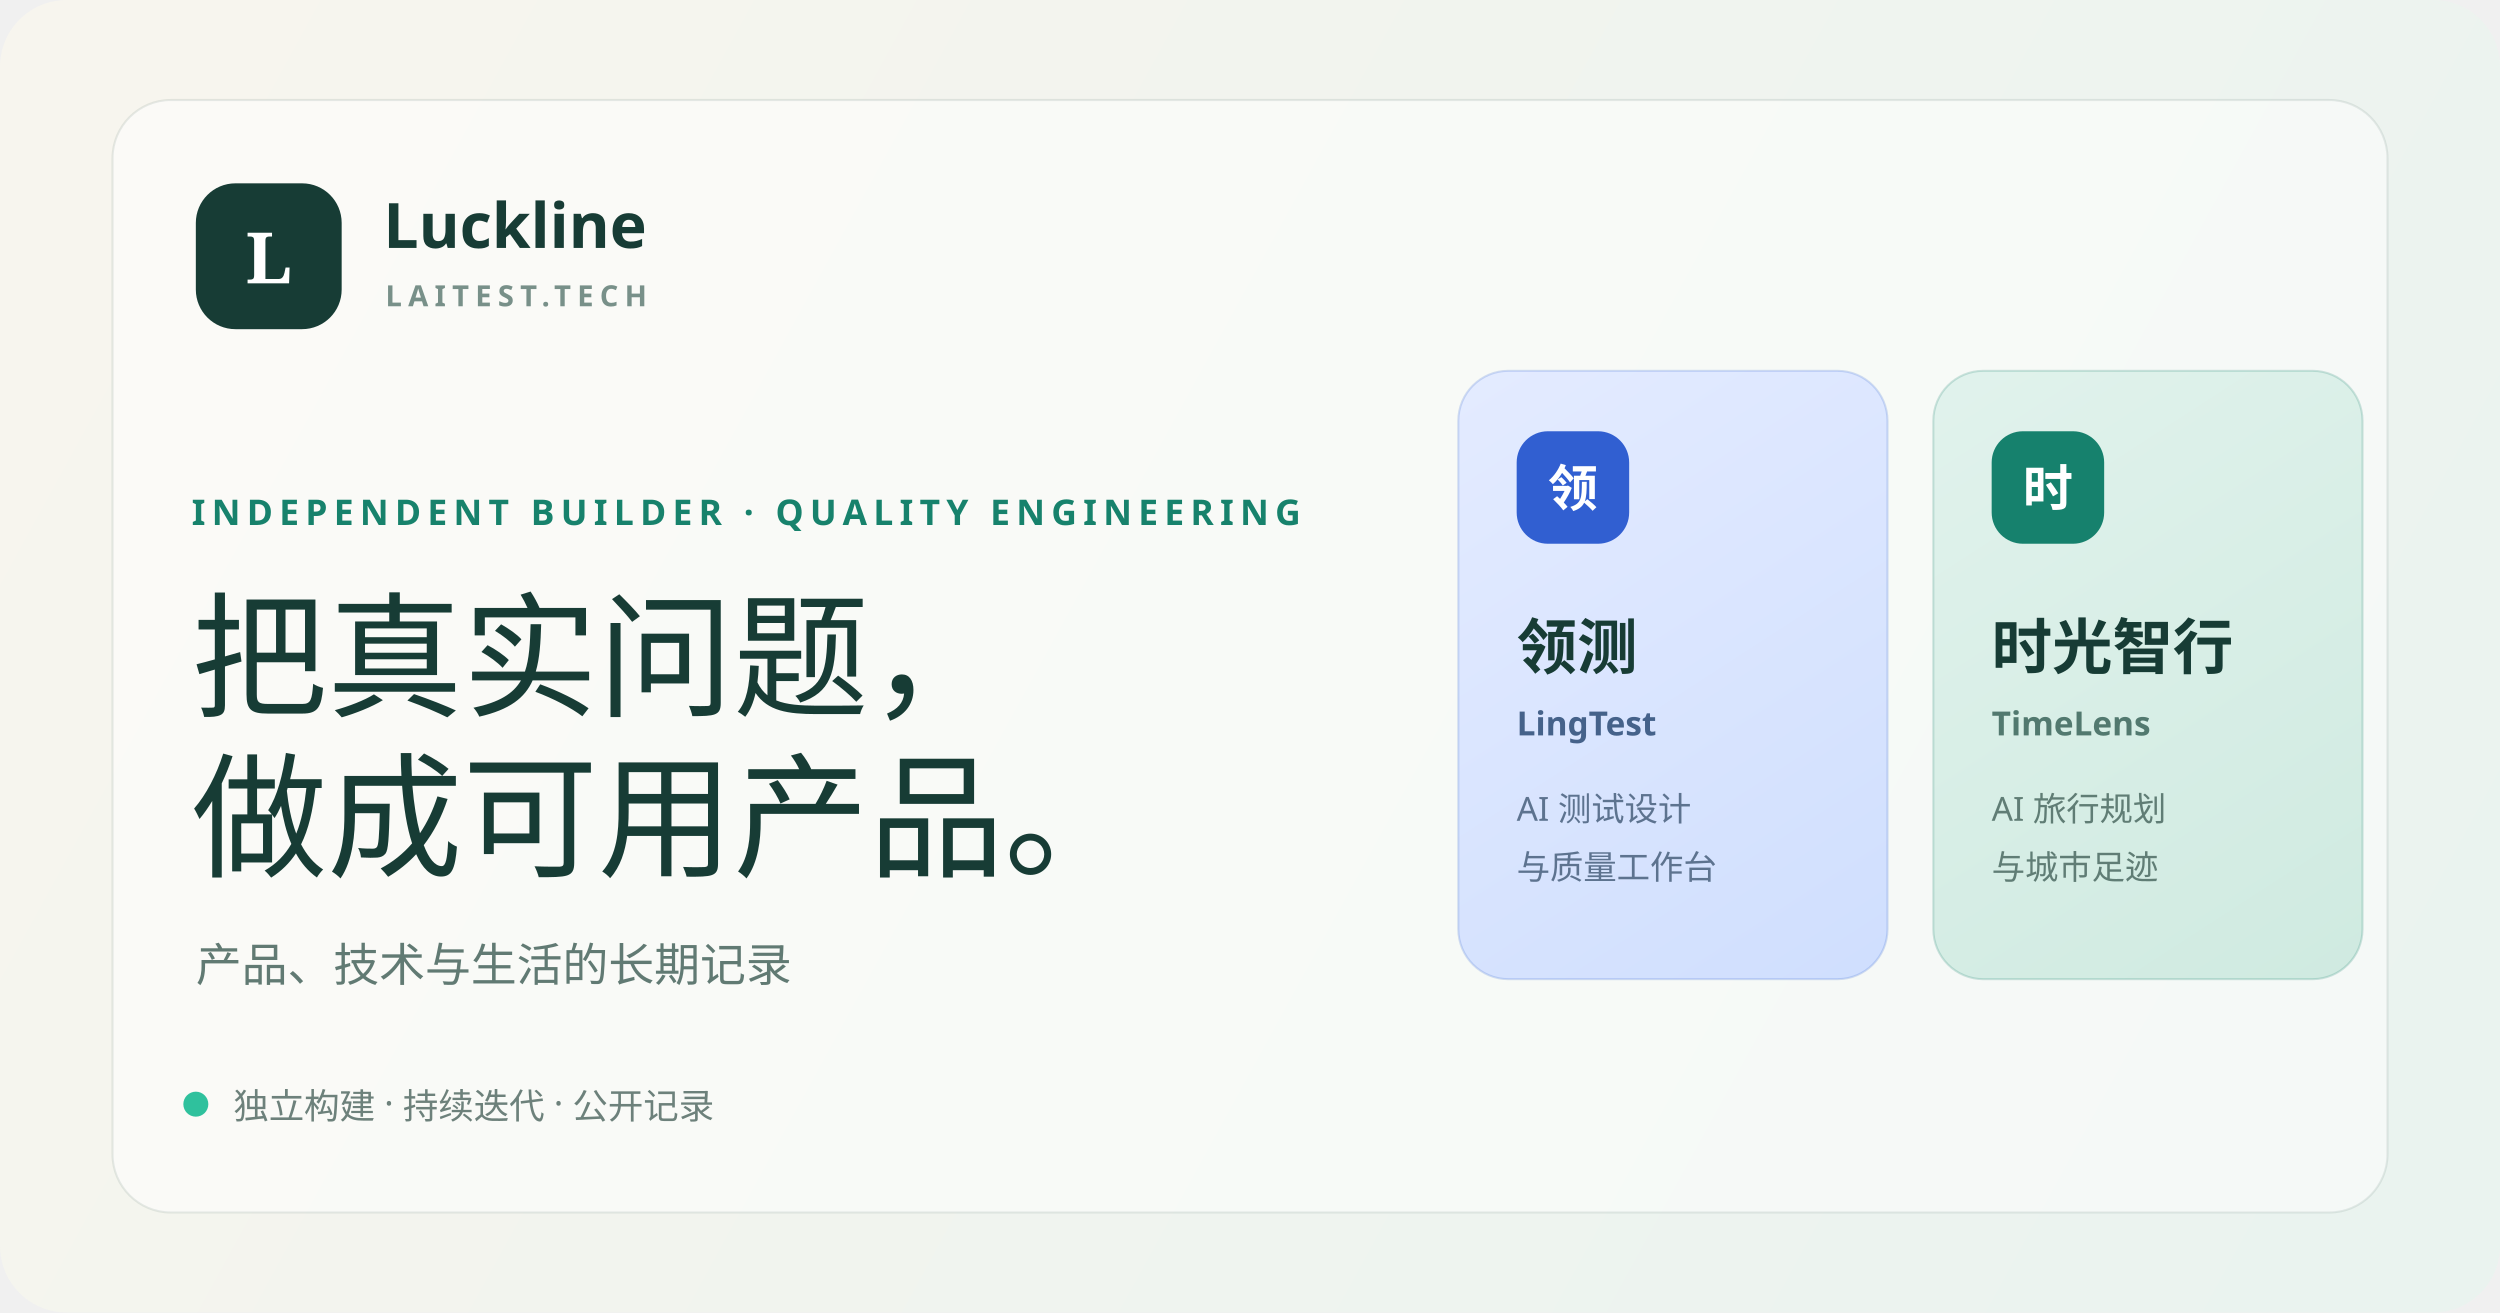
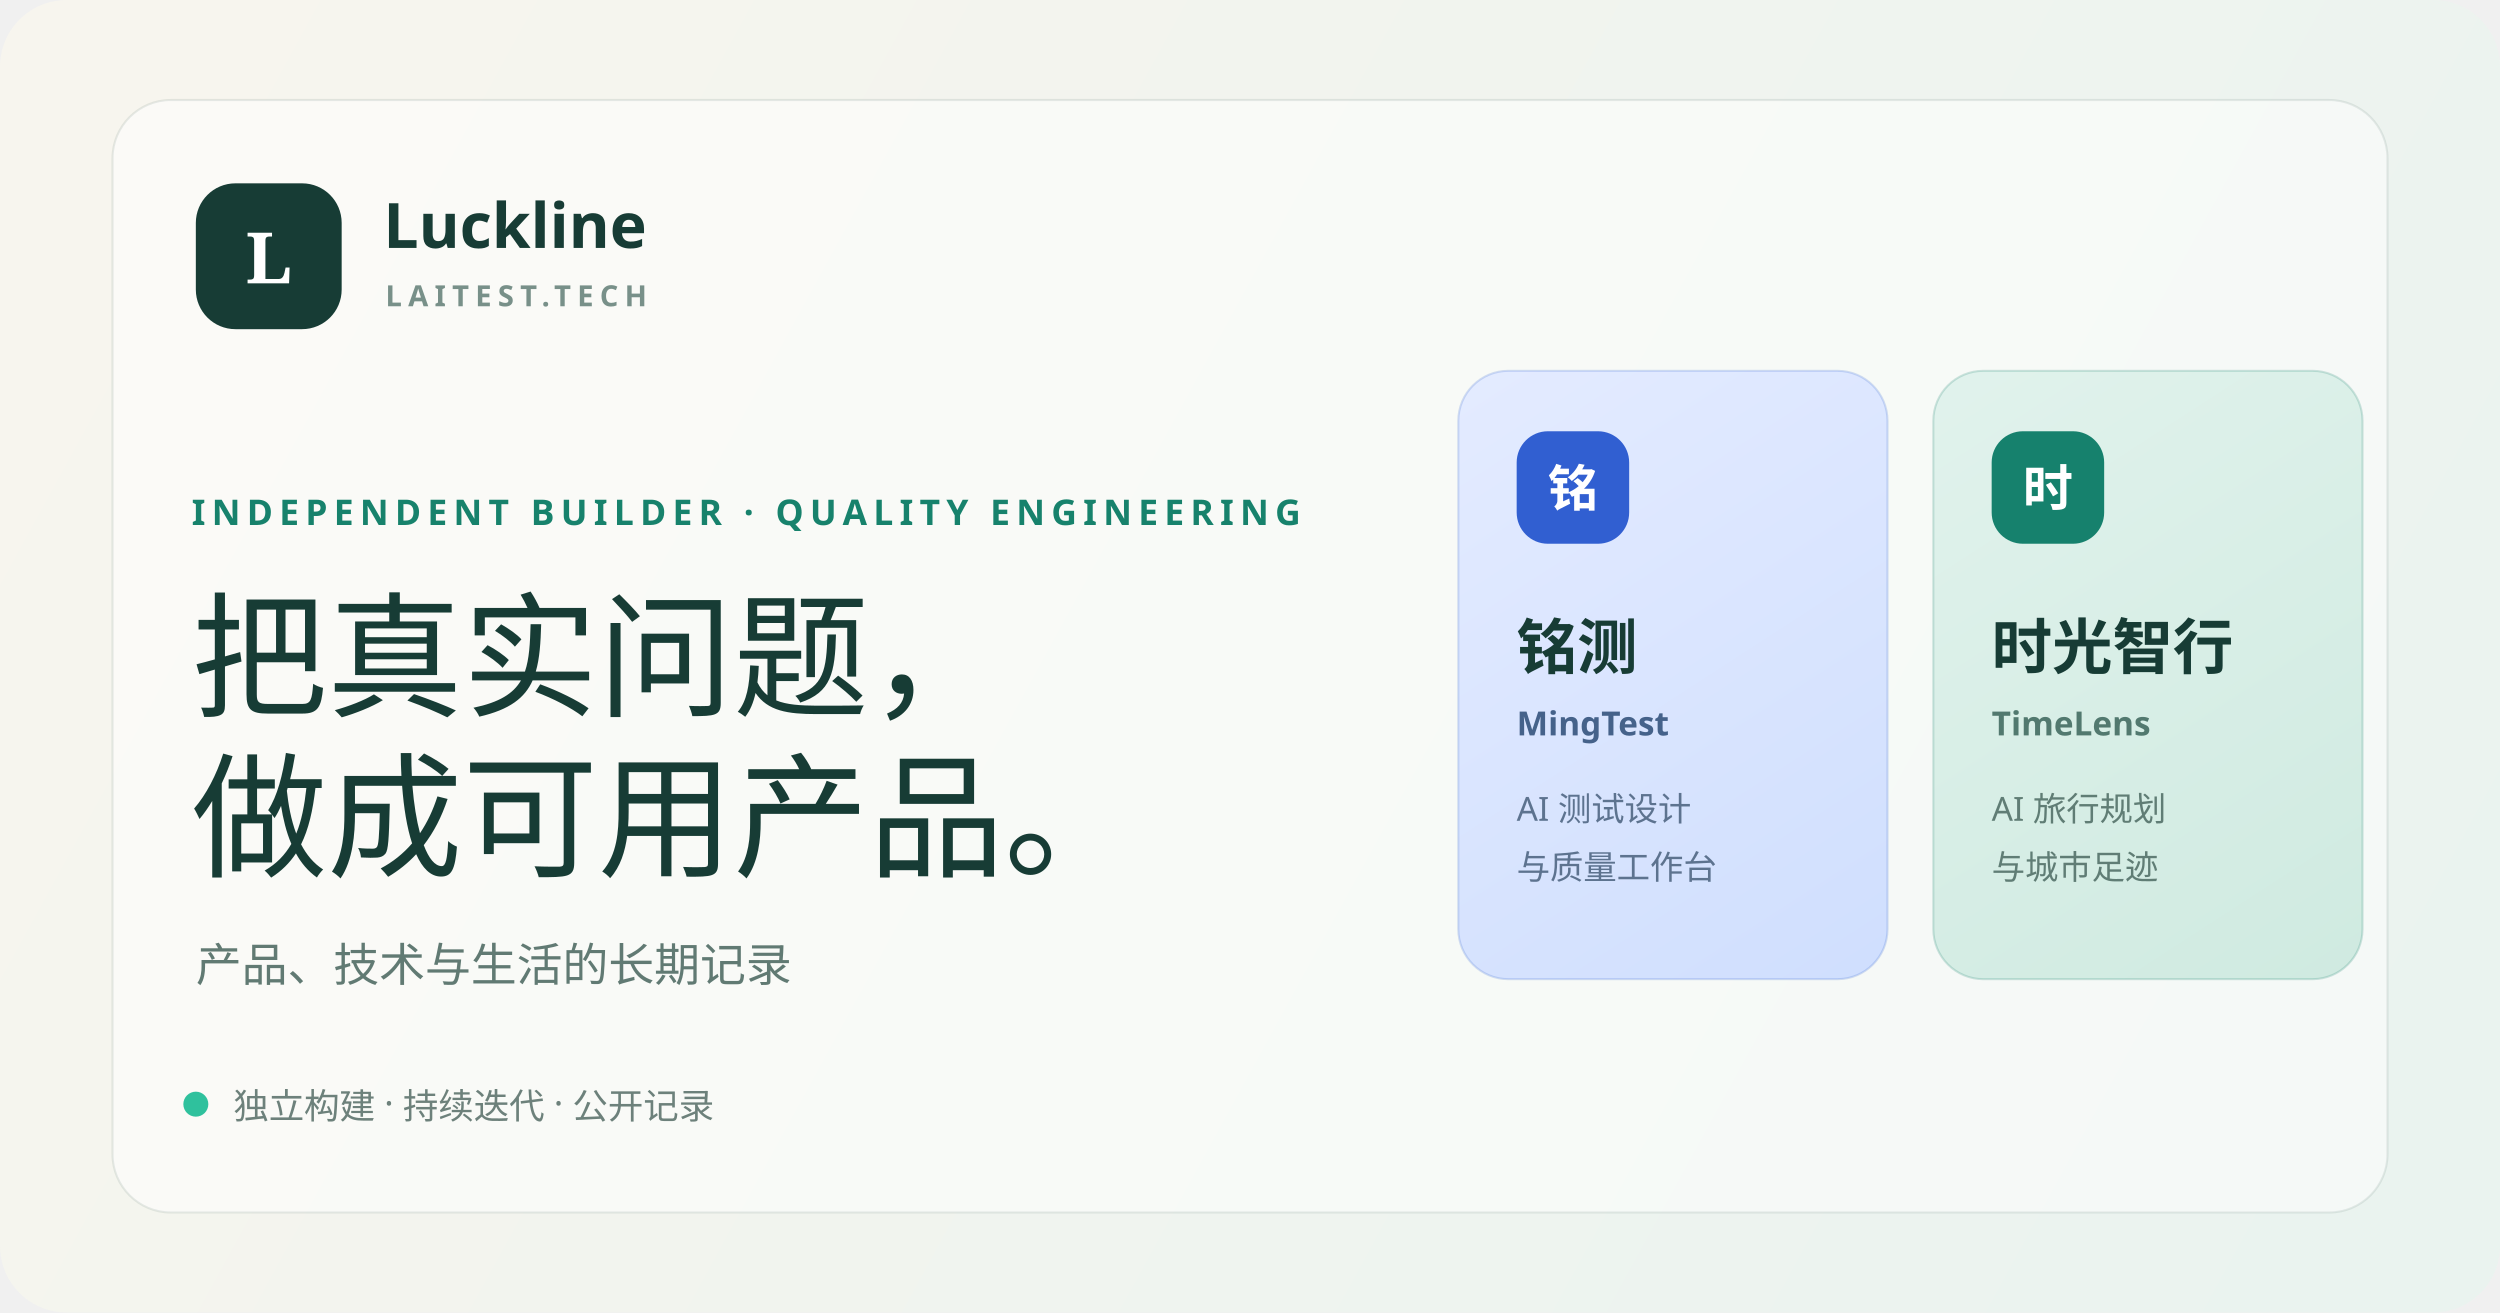
<svg xmlns="http://www.w3.org/2000/svg" width="1200" height="630" viewBox="0 0 1200 630" fill="none">
  <defs>
    <linearGradient id="bg" x1="80" y1="40" x2="1120" y2="610" gradientUnits="userSpaceOnUse">
      <stop stop-color="#F7F5EE" />
      <stop offset="1" stop-color="#EAF3EF" />
    </linearGradient>
    <linearGradient id="ling" x1="700" y1="150" x2="930" y2="505" gradientUnits="userSpaceOnUse">
      <stop stop-color="#E5ECFF" />
      <stop offset="1" stop-color="#CDDDFE" />
    </linearGradient>
    <linearGradient id="time" x1="930" y1="150" x2="1160" y2="505" gradientUnits="userSpaceOnUse">
      <stop stop-color="#E2F3ED" />
      <stop offset="1" stop-color="#CDE9DF" />
    </linearGradient>
  </defs>
  <rect width="1200" height="630" rx="32" fill="url(#bg)" />
  <rect x="54" y="48" width="1092" height="534" rx="28" fill="#FFFFFF" fill-opacity=".5" stroke="#173C35" stroke-opacity=".1" />
  <rect x="94" y="88" width="70" height="70" rx="19" fill="#173C35" />
  <text x="129" y="136" text-anchor="middle" fill="white" font-family="Georgia, PingFang SC, serif" font-size="34" font-weight="700">L</text>
  <text x="184" y="119" fill="#173C35" font-family="Avenir Next, PingFang SC, sans-serif" font-size="30" font-weight="800">Luckline</text>
  <text x="185" y="147" fill="#789089" font-family="Avenir Next, sans-serif" font-size="14" font-weight="600" letter-spacing="3">LAITEST.TECH</text>
  <text x="92" y="252" fill="#17826C" font-family="Avenir Next, PingFang SC, sans-serif" font-size="17" font-weight="800" letter-spacing="3">INDEPENDENT BUILDER · QUALITY ENGINEERING</text>
  <text x="92" y="339" fill="#173C35" font-family="Georgia, Songti SC, STSong, serif" font-size="65" font-weight="500">把真实问题，</text>
  <text x="92" y="416" fill="#173C35" font-family="Georgia, Songti SC, STSong, serif" font-size="65" font-weight="500">做成可用产品。</text>
  <text x="94" y="471" fill="#617A73" font-family="Avenir Next, PingFang SC, sans-serif" font-size="22" font-weight="500">产品、技术与生活的长期记录</text>
  <rect x="700" y="178" width="206" height="292" rx="24" fill="url(#ling)" stroke="#315FD1" stroke-opacity=".2" />
  <rect x="728" y="207" width="54" height="54" rx="15" fill="#315FD1" />
-   <text x="755" y="243" text-anchor="middle" fill="white" font-family="PingFang SC, sans-serif" font-size="24" font-weight="800">领</text>
-   <text x="728" y="321" fill="#173C35" font-family="PingFang SC, sans-serif" font-size="29" font-weight="800">领测</text>
-   <text x="728" y="353" fill="#45628A" font-family="Avenir Next, sans-serif" font-size="16" font-weight="700">LingTest</text>
+   <text x="755" y="243" text-anchor="middle" fill="white" font-family="PingFang SC, sans-serif" font-size="24" font-weight="800">铭</text>
+   <text x="728" y="321" fill="#173C35" font-family="PingFang SC, sans-serif" font-size="29" font-weight="800">铭测</text>
+   <text x="728" y="353" fill="#45628A" font-family="Avenir Next, sans-serif" font-size="16" font-weight="700">MingTest</text>
  <text x="728" y="394" fill="#5D738F" font-family="PingFang SC, sans-serif" font-size="16">AI 测试设计</text>
  <text x="728" y="422" fill="#5D738F" font-family="PingFang SC, sans-serif" font-size="16">与质量工作台</text>
  <rect x="928" y="178" width="206" height="292" rx="24" fill="url(#time)" stroke="#16816D" stroke-opacity=".2" />
  <rect x="956" y="207" width="54" height="54" rx="15" fill="#16816D" />
  <text x="983" y="243" text-anchor="middle" fill="white" font-family="PingFang SC, sans-serif" font-size="24" font-weight="800">时</text>
  <text x="956" y="321" fill="#173C35" font-family="PingFang SC, sans-serif" font-size="29" font-weight="800">时光智行</text>
  <text x="956" y="353" fill="#52796F" font-family="Avenir Next, sans-serif" font-size="16" font-weight="700">TimeLens</text>
  <text x="956" y="394" fill="#607D75" font-family="PingFang SC, sans-serif" font-size="16">AI 旅行规划</text>
  <text x="956" y="422" fill="#607D75" font-family="PingFang SC, sans-serif" font-size="16">与城市足迹</text>
  <circle cx="94" cy="530" r="6" fill="#2FC19D" />
  <text x="112" y="537" fill="#6D817B" font-family="PingFang SC, sans-serif" font-size="17">独立构建 · 持续迭代 · 公开记录</text>
</svg>
